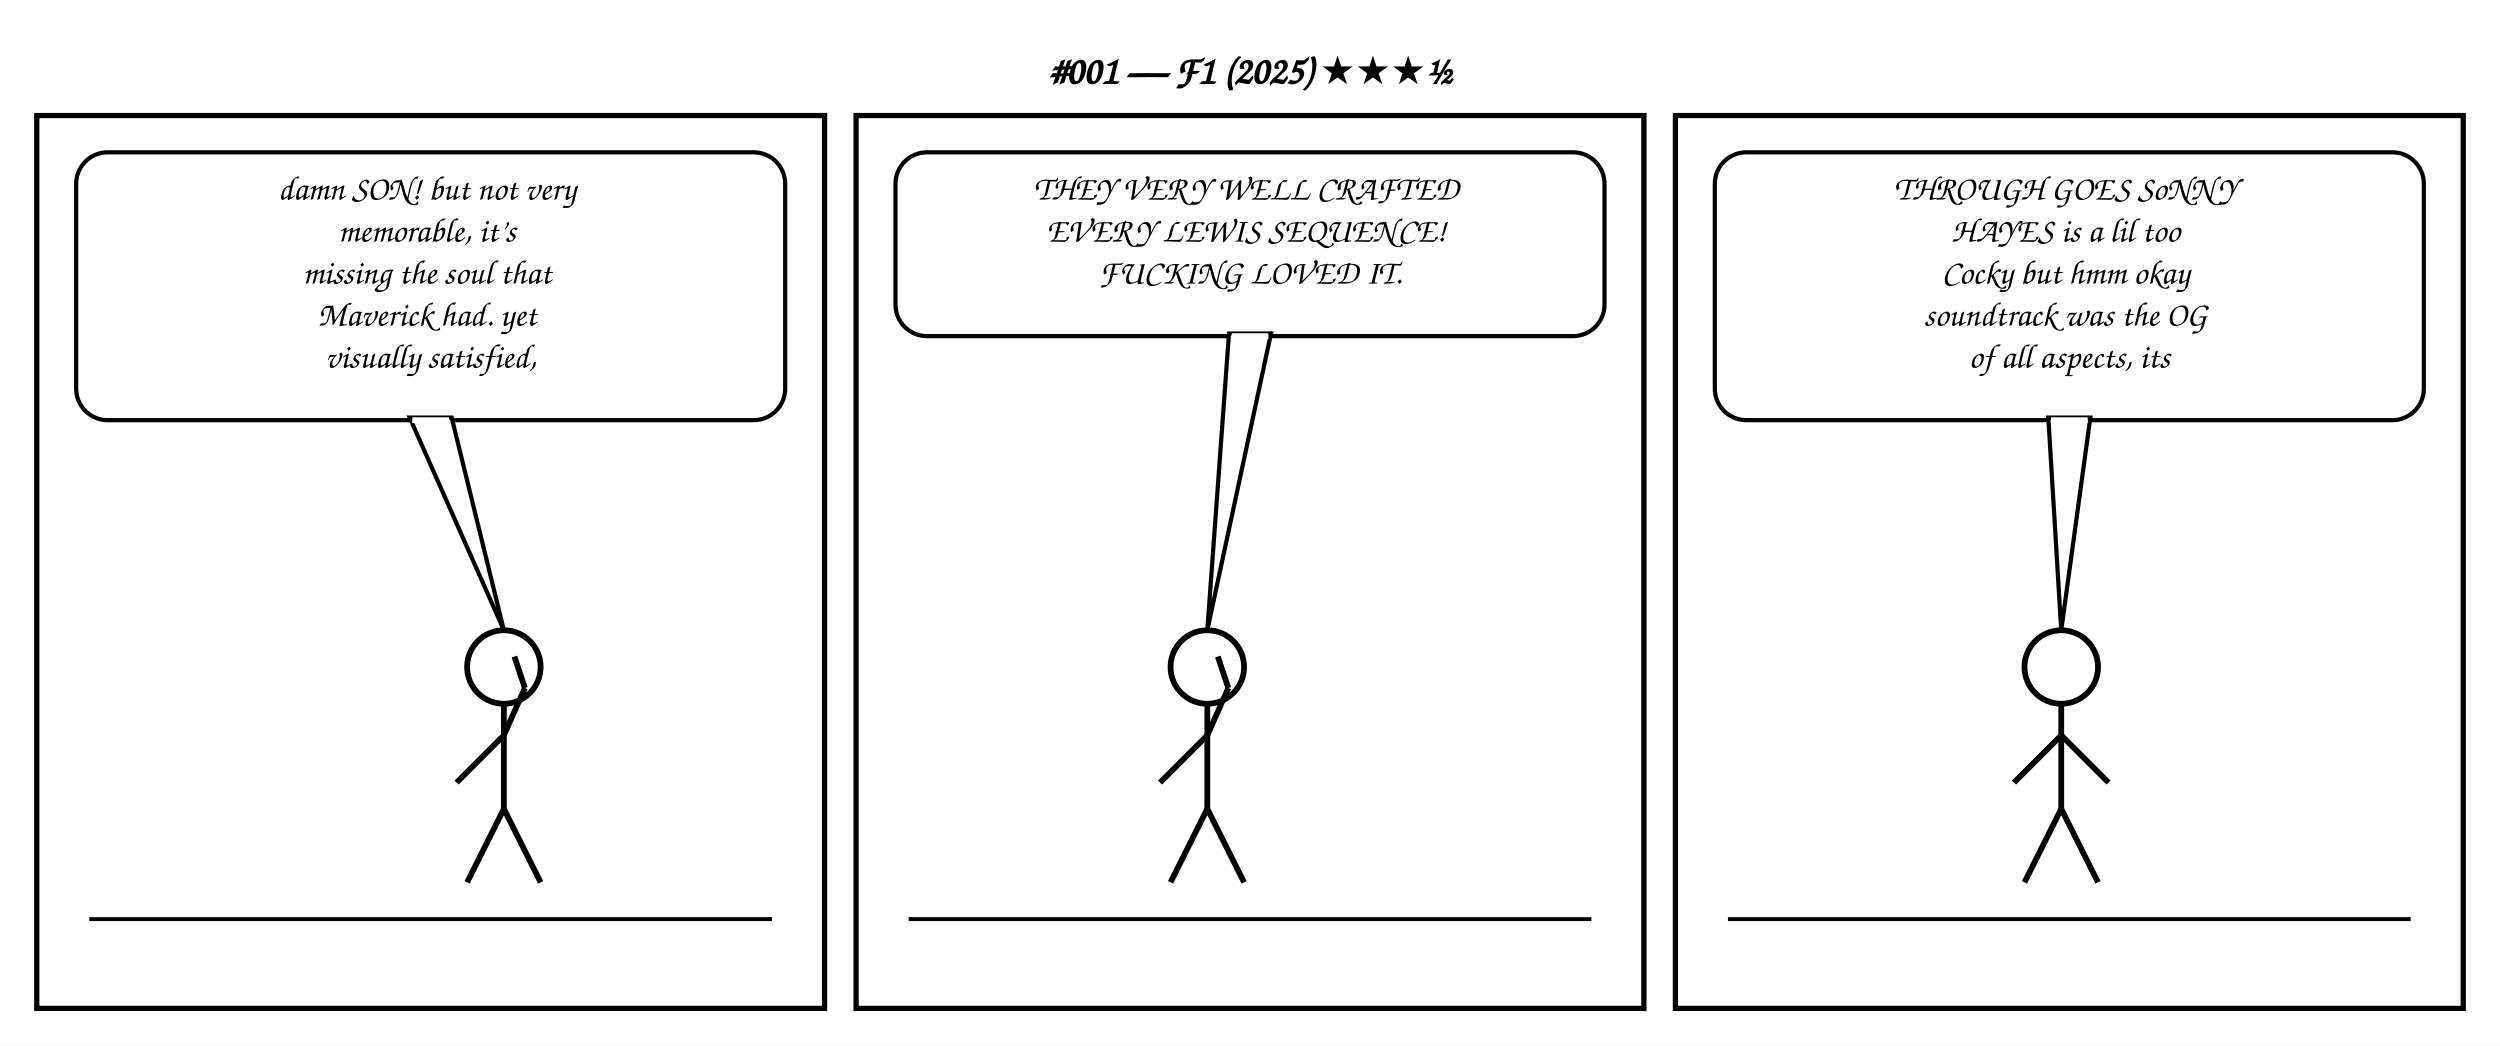
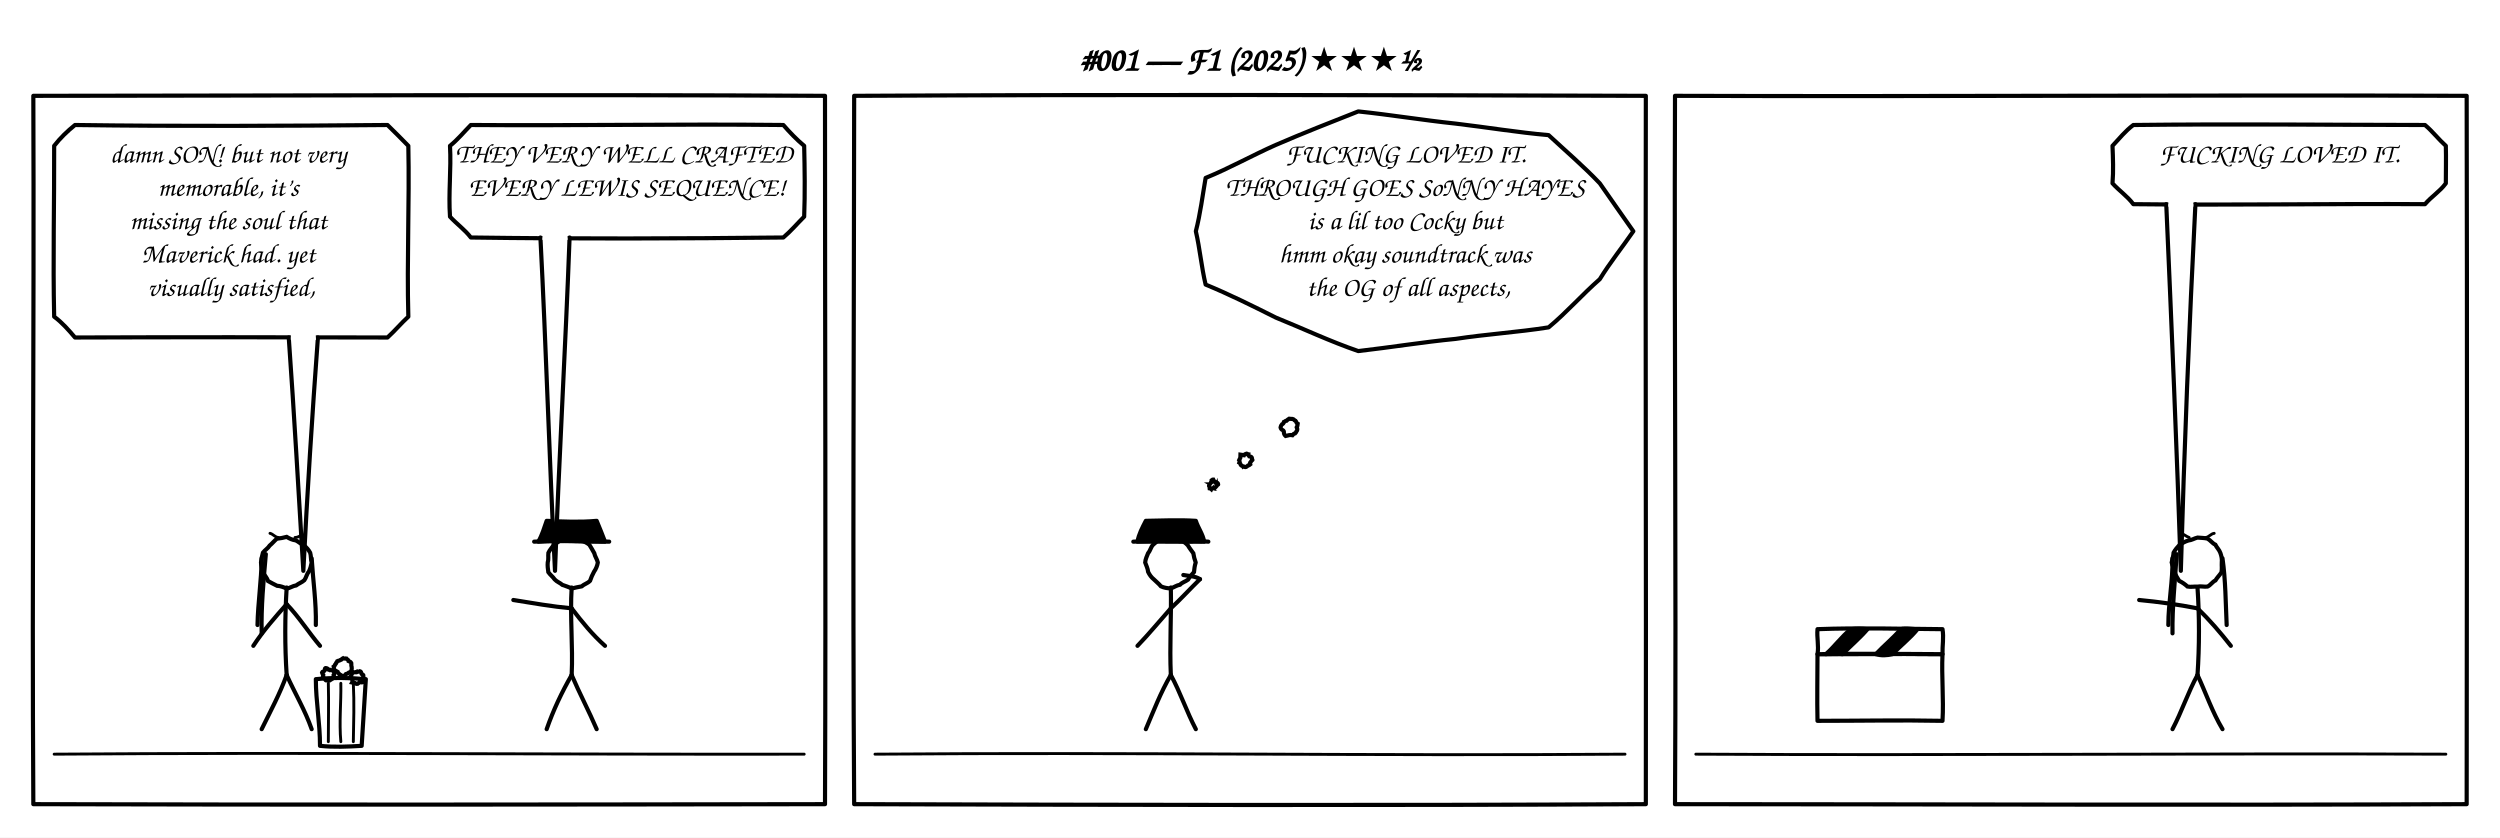
- <svg xmlns="http://www.w3.org/2000/svg" viewBox="0 0 952 398" width="952" height="398" role="img" aria-label="#001 — F1 (2025)">
+ <svg xmlns="http://www.w3.org/2000/svg" viewBox="0 0 1200 402" width="1200" height="402" role="img" aria-label="#001 — F1 (2025)">
  <rect width="100%" height="100%" fill="white" />
-   <text x="476.0" y="32" text-anchor="middle" font-family="Comic Neue, Comic Sans MS, cursive" font-size="15" font-weight="700" fill="black">#001 — F1 (2025) ★★★½</text>
+   <text x="600.0" y="34" text-anchor="middle" font-family="Comic Neue, Comic Sans MS, cursive" font-size="16" font-weight="700" fill="black">#001 — F1 (2025) ★★★½</text>
  <g class="panel">
-     <rect x="14" y="44" width="300" height="340" fill="white" stroke="black" stroke-width="2" />
-     <rect x="29" y="58" width="270" height="102" rx="12" ry="12" fill="white" stroke="black" stroke-width="1.6" />
-     <polygon points="156.0,159 172.0,159 191.873,240" fill="white" stroke="black" stroke-width="1.6" />
-     <line x1="157.0" y1="160" x2="171.0" y2="160" stroke="white" stroke-width="2.2" />
-     <text x="164.0" y="76" text-anchor="middle" font-family="Comic Neue, Comic Sans MS, cursive" font-size="13" fill="black">
-       <tspan x="164.0" dy="0">damn SON! but not very</tspan>
-       <tspan x="164.0" dy="16">memorable, it’s</tspan>
-       <tspan x="164.0" dy="16">missing the soul that</tspan>
-       <tspan x="164.0" dy="16">Maverick had. yet</tspan>
-       <tspan x="164.0" dy="16">visually satisfied,</tspan>
+     <path d="M 16.00 46.00 C 142.67 45.91, 269.33 45.31, 396.00 46.00 C 395.98 159.33, 396.45 272.67, 396.00 386.00 C 269.33 386.20, 142.67 386.36, 16.00 386.00 C 15.28 272.67, 16.45 159.33, 16.00 46.00" fill="none" stroke="black" stroke-width="2.0" stroke-linecap="round" stroke-linejoin="round" />
+     <path d="M 26.00 362.00 C 146.00 361.11, 266.00 362.19, 386.00 362.00" fill="none" stroke="black" stroke-width="1.4" stroke-linecap="round" />
+     <path d="M 151.60 326.00 C 159.60 325.22, 167.60 325.26, 175.60 326.00 C 175.00 336.67, 174.21 347.33, 173.60 358.00 C 166.93 358.40, 160.27 358.72, 153.60 358.00 C 153.63 347.29, 151.61 336.71, 151.60 326.00" fill="none" stroke="black" stroke-width="2.0" stroke-linecap="round" stroke-linejoin="round" />
+     <path d="M 157.60 328.00 C 157.85 337.33, 157.59 346.67, 157.60 356.00" fill="none" stroke="black" stroke-width="1.4" stroke-linecap="round" />
+     <path d="M 163.60 328.00 C 163.78 337.33, 162.75 346.67, 163.60 356.00" fill="none" stroke="black" stroke-width="1.4" stroke-linecap="round" />
+     <path d="M 169.60 328.00 C 170.08 337.33, 169.76 346.67, 169.60 356.00" fill="none" stroke="black" stroke-width="1.4" stroke-linecap="round" />
+     <path d="M 160.09 324.00 C 160.28 324.38, 160.32 324.82, 160.51 325.20 C 160.05 325.23, 159.59 325.27, 159.42 325.82 C 159.10 325.93, 158.96 326.34, 158.56 326.31 C 158.34 326.69, 158.00 326.78, 157.60 326.71 C 157.26 326.47, 156.88 326.63, 156.52 326.61 C 156.07 326.52, 156.19 325.94, 155.81 325.79 C 155.76 325.34, 155.07 325.55, 155.05 325.05 C 154.88 324.67, 155.21 324.36, 155.20 324.00 C 154.81 323.67, 154.77 323.18, 154.59 322.75 C 154.76 322.25, 155.41 322.46, 155.65 322.05 C 156.14 321.72, 155.68 320.99, 156.22 320.68 C 156.79 320.70, 157.31 320.82, 157.60 321.38 C 157.84 321.76, 158.35 321.19, 158.57 321.65 C 158.97 321.62, 159.36 321.67, 159.71 321.89 C 160.03 322.18, 160.25 322.59, 160.70 322.71 C 160.72 323.25, 160.40 323.62, 160.09 324.00" fill="none" stroke="black" stroke-width="2.0" stroke-linecap="round" />
+     <path d="M 168.77 320.00 C 168.89 320.57, 168.86 321.14, 168.73 321.71 C 168.52 322.33, 168.06 322.67, 167.45 322.85 C 167.06 323.22, 166.59 323.44, 166.07 323.56 C 165.76 324.14, 165.20 324.34, 164.60 324.48 C 163.95 324.56, 163.66 323.75, 163.00 323.86 C 162.88 323.28, 162.20 323.10, 162.07 322.53 C 161.56 322.28, 161.13 321.90, 160.62 321.65 C 160.23 321.17, 160.27 320.56, 160.18 320.00 C 160.73 319.68, 160.71 318.96, 161.18 318.59 C 161.29 318.08, 161.78 317.81, 161.93 317.33 C 162.36 317.10, 162.91 317.20, 163.29 316.85 C 163.95 316.86, 164.10 316.14, 164.60 315.93 C 165.11 316.33, 165.69 315.95, 166.23 316.07 C 166.49 316.57, 167.25 316.61, 167.32 317.28 C 167.88 317.48, 168.38 317.75, 168.64 318.33 C 168.73 318.88, 168.51 319.46, 168.77 320.00" fill="none" stroke="black" stroke-width="2.0" stroke-linecap="round" />
+     <path d="M 174.48 325.00 C 174.60 325.40, 174.21 325.81, 174.51 326.20 C 174.74 326.75, 173.97 326.99, 174.11 327.51 C 173.59 327.66, 173.10 327.40, 172.59 327.40 C 172.41 327.85, 171.89 327.92, 171.60 328.24 C 171.14 328.34, 170.75 328.18, 170.40 327.89 C 169.91 327.93, 169.53 327.60, 169.07 327.53 C 169.33 327.04, 169.32 326.54, 169.05 326.06 C 168.57 325.84, 168.31 325.41, 168.03 325.00 C 168.27 324.61, 168.77 324.37, 168.72 323.81 C 169.19 323.47, 168.80 322.89, 169.10 322.50 C 169.60 322.66, 170.09 322.84, 170.62 322.64 C 171.03 322.84, 171.34 322.68, 171.60 322.37 C 172.03 322.55, 172.39 322.31, 172.77 322.17 C 173.27 322.29, 173.32 322.75, 173.47 323.13 C 173.48 323.65, 173.87 323.78, 174.27 323.90 C 174.71 324.19, 174.03 324.70, 174.48 325.00" fill="none" stroke="black" stroke-width="2.0" stroke-linecap="round" />
+     <path d="M 149.62 270.00 C 149.34 271.53, 148.92 273.01, 148.24 274.41 C 147.18 275.59, 147.01 277.24, 146.09 278.49 C 144.92 279.54, 143.39 280.04, 142.15 280.99 C 140.54 281.21, 139.22 282.30, 137.60 282.50 C 136.11 281.86, 134.62 281.25, 132.97 281.17 C 131.50 280.50, 130.12 279.66, 128.69 278.91 C 128.15 277.33, 127.00 276.13, 126.16 274.74 C 125.77 273.18, 125.37 271.62, 125.27 270.00 C 125.47 268.40, 125.75 266.82, 126.20 265.28 C 127.16 264.02, 128.60 263.22, 129.46 261.86 C 130.68 260.86, 131.66 259.60, 132.87 258.59 C 134.47 258.42, 136.05 258.12, 137.60 257.71 C 138.97 258.53, 140.39 259.20, 141.99 259.39 C 143.37 260.04, 144.43 261.23, 145.93 261.67 C 147.06 262.77, 148.14 263.91, 148.89 265.32 C 149.37 266.85, 149.09 268.49, 149.62 270.00" fill="none" stroke="black" stroke-width="2.0" stroke-linecap="round" />
+     <path d="M 125.60 268.00 C 125.48 278.70, 123.81 289.30, 123.60 300.00" fill="none" stroke="black" stroke-width="2.0" stroke-linecap="round" />
+     <path d="M 127.60 266.00 C 126.51 278.64, 125.28 291.28, 125.60 304.00" fill="none" stroke="black" stroke-width="2.0" stroke-linecap="round" />
+     <path d="M 149.60 268.00 C 150.25 278.67, 151.86 289.28, 151.60 300.00" fill="none" stroke="black" stroke-width="2.0" stroke-linecap="round" />
+     <path d="M 133.60 258.00 C 131.99 257.88, 131.10 256.34, 129.60 256.00" fill="none" stroke="black" stroke-width="1.4" stroke-linecap="round" />
+     <path d="M 141.60 258.00 C 143.25 257.96, 144.45 257.04, 145.60 256.00" fill="none" stroke="black" stroke-width="1.4" stroke-linecap="round" />
+     <path d="M 137.60 282.00 C 136.74 296.00, 136.68 310.00, 137.60 324.00" fill="none" stroke="black" stroke-width="2.0" stroke-linecap="round" />
+     <path d="M 137.60 290.00 C 131.94 296.40, 126.28 302.81, 121.60 310.00" fill="none" stroke="black" stroke-width="2.0" stroke-linecap="round" />
+     <path d="M 137.60 290.00 C 143.54 296.18, 148.07 303.49, 153.60 310.00" fill="none" stroke="black" stroke-width="2.0" stroke-linecap="round" />
+     <path d="M 137.60 324.00 C 134.36 333.02, 129.79 341.42, 125.60 350.00" fill="none" stroke="black" stroke-width="2.0" stroke-linecap="round" />
+     <path d="M 137.60 324.00 C 141.51 332.71, 146.46 340.93, 149.60 350.00" fill="none" stroke="black" stroke-width="2.0" stroke-linecap="round" />
+     <path d="M 286.96 270.00 C 286.68 271.62, 286.07 273.10, 285.13 274.44 C 284.35 275.84, 283.72 277.30, 283.21 278.81 C 282.06 280.01, 280.38 280.39, 279.15 281.47 C 277.56 281.77, 275.97 282.07, 274.40 282.48 C 272.98 281.74, 271.45 281.28, 269.95 280.75 C 268.82 279.74, 267.30 279.27, 266.26 278.14 C 265.39 276.84, 264.09 275.92, 263.19 274.64 C 262.98 273.10, 262.77 271.56, 262.91 270.00 C 263.40 268.48, 263.04 266.91, 263.22 265.37 C 263.87 263.91, 265.01 262.79, 265.89 261.49 C 267.13 260.50, 268.66 259.89, 269.69 258.62 C 271.31 258.72, 272.77 257.79, 274.40 257.92 C 275.95 258.16, 277.26 259.10, 278.77 259.46 C 280.30 259.83, 281.68 260.51, 282.91 261.49 C 283.78 262.77, 284.43 264.19, 285.24 265.51 C 285.56 267.10, 286.61 268.42, 286.96 270.00" fill="none" stroke="black" stroke-width="2.0" stroke-linecap="round" />
+     <path d="M 258.40 260.00 C 269.07 259.22, 279.73 260.10, 290.40 260.00 C 289.17 256.62, 287.73 253.33, 286.40 250.00 C 278.40 250.74, 270.40 250.38, 262.40 250.00 C 261.22 253.40, 260.22 256.86, 258.40 260.00" fill="black" stroke="black" stroke-width="2.0" stroke-linecap="round" stroke-linejoin="round" />
+     <path d="M 256.40 260.00 C 268.40 259.42, 280.40 259.71, 292.40 260.00" fill="none" stroke="black" stroke-width="2.0" stroke-linecap="round" />
+     <path d="M 274.40 282.00 C 273.52 296.00, 275.07 310.00, 274.40 324.00" fill="none" stroke="black" stroke-width="2.0" stroke-linecap="round" />
+     <path d="M 274.40 292.00 C 265.00 291.15, 255.71 289.50, 246.40 288.00" fill="none" stroke="black" stroke-width="2.0" stroke-linecap="round" />
+     <path d="M 274.40 292.00 C 279.27 298.41, 284.35 304.64, 290.40 310.00" fill="none" stroke="black" stroke-width="2.0" stroke-linecap="round" />
+     <path d="M 274.40 324.00 C 269.62 332.31, 265.55 340.94, 262.40 350.00" fill="none" stroke="black" stroke-width="2.0" stroke-linecap="round" />
+     <path d="M 274.40 324.00 C 278.14 332.78, 282.64 341.22, 286.40 350.00" fill="none" stroke="black" stroke-width="2.0" stroke-linecap="round" />
+     <path d="M 36.00 60.00 C 86.00 60.68, 136.00 60.45, 186.00 60.00 C 189.41 63.25, 192.68 66.66, 196.00 70.00 C 196.59 97.33, 195.25 124.67, 196.00 152.00 C 192.52 155.19, 189.50 158.83, 186.00 162.00 C 136.00 161.85, 86.00 161.82, 36.00 162.00 C 32.93 158.40, 29.84 154.83, 26.00 152.00 C 25.37 124.67, 26.09 97.33, 26.00 70.00 C 28.90 66.24, 32.31 62.97, 36.00 60.00" fill="white" stroke="black" stroke-width="2.0" stroke-linecap="round" stroke-linejoin="round" />
+     <path d="M 138.60 162.00 C 141.27 199.31, 143.33 236.66, 145.60 274.00 C 147.49 236.64, 149.84 199.31, 152.60 162.00" fill="white" stroke="black" stroke-width="2.0" stroke-linecap="round" stroke-linejoin="round" />
+     <line x1="139.6" y1="162" x2="151.6" y2="162" stroke="white" stroke-width="2.4" />
+     <text x="111.0" y="78.0" text-anchor="middle" font-family="Comic Neue, Comic Sans MS, cursive" font-size="13" fill="black">
+       <tspan x="111.0" dy="0">damn SON! but not very</tspan>
+       <tspan x="111.0" dy="16">memorable, it’s</tspan>
+       <tspan x="111.0" dy="16">missing the soul that</tspan>
+       <tspan x="111.0" dy="16">Maverick had. yet</tspan>
+       <tspan x="111.0" dy="16">visually satisfied,</tspan>
    </text>
-     <circle cx="191.873" cy="254" r="14" fill="none" stroke="black" stroke-width="2.2" />
-     <line x1="191.873" y1="268" x2="191.873" y2="308" stroke="black" stroke-width="2.2" />
-     <line x1="191.873" y1="280" x2="173.873" y2="298" stroke="black" stroke-width="2.2" />
-     <line x1="191.873" y1="280" x2="199.873" y2="262" stroke="black" stroke-width="2.2" />
-     <line x1="199.873" y1="262" x2="195.873" y2="250" stroke="black" stroke-width="2.2" />
-     <line x1="191.873" y1="308" x2="177.873" y2="336" stroke="black" stroke-width="2.2" />
-     <line x1="191.873" y1="308" x2="205.873" y2="336" stroke="black" stroke-width="2.2" />
-     <line x1="34" y1="350" x2="294" y2="350" stroke="black" stroke-width="1.5" />
+     <path d="M 226.00 60.00 C 276.00 60.38, 326.00 59.45, 376.00 60.00 C 379.10 63.56, 382.37 66.96, 386.00 70.00 C 386.26 81.33, 386.44 92.67, 386.00 104.00 C 382.66 107.33, 379.61 110.95, 376.00 114.00 C 326.00 114.54, 276.00 114.71, 226.00 114.00 C 223.11 110.22, 219.18 107.48, 216.00 104.00 C 215.20 92.67, 216.64 81.33, 216.00 70.00 C 219.70 67.03, 222.68 63.35, 226.00 60.00" fill="white" stroke="black" stroke-width="2.0" stroke-linecap="round" stroke-linejoin="round" />
+     <path d="M 259.40 114.00 C 262.17 167.31, 263.69 220.68, 266.40 274.00 C 268.28 220.65, 271.44 167.35, 273.40 114.00" fill="white" stroke="black" stroke-width="2.0" stroke-linecap="round" stroke-linejoin="round" />
+     <line x1="260.4" y1="114" x2="272.4" y2="114" stroke="white" stroke-width="2.4" />
+     <text x="301.0" y="78.0" text-anchor="middle" font-family="Comic Neue, Comic Sans MS, cursive" font-size="13" fill="black">
+       <tspan x="301.0" dy="0">THEY VERY WELL CRAFTED</tspan>
+       <tspan x="301.0" dy="16">EVERY LEWIS SEQUENCE!</tspan>
+     </text>
  </g>
  <g class="panel">
-     <rect x="326" y="44" width="300" height="340" fill="white" stroke="black" stroke-width="2" />
-     <rect x="341" y="58" width="270" height="70" rx="12" ry="12" fill="white" stroke="black" stroke-width="1.6" />
-     <polygon points="468.0,127 484.0,127 459.745,240" fill="white" stroke="black" stroke-width="1.6" />
-     <line x1="469.0" y1="128" x2="483.0" y2="128" stroke="white" stroke-width="2.2" />
-     <text x="476.0" y="76" text-anchor="middle" font-family="Comic Neue, Comic Sans MS, cursive" font-size="13" fill="black">
-       <tspan x="476.0" dy="0">THEY VERY WELL CRAFTED</tspan>
-       <tspan x="476.0" dy="16">EVERY LEWIS SEQUENCE!</tspan>
-       <tspan x="476.0" dy="16">FUCKING LOVED IT.</tspan>
+     <path d="M 410.00 46.00 C 536.67 45.32, 663.33 45.63, 790.00 46.00 C 789.74 159.33, 790.20 272.67, 790.00 386.00 C 663.33 386.67, 536.67 386.37, 410.00 386.00 C 409.23 272.67, 409.91 159.33, 410.00 46.00" fill="none" stroke="black" stroke-width="2.0" stroke-linecap="round" stroke-linejoin="round" />
+     <path d="M 420.00 362.00 C 540.00 361.02, 660.00 362.89, 780.00 362.00" fill="none" stroke="black" stroke-width="1.4" stroke-linecap="round" />
+     <path d="M 573.94 270.00 C 573.46 271.50, 573.25 273.04, 573.11 274.60 C 572.03 275.72, 571.05 276.92, 570.25 278.25 C 569.03 279.15, 567.48 279.51, 566.41 280.65 C 564.82 280.96, 563.48 281.89, 562.00 282.46 C 560.37 282.36, 558.76 282.16, 557.26 281.44 C 556.27 280.19, 554.98 279.25, 553.88 278.12 C 552.65 277.15, 551.78 275.90, 551.10 274.51 C 550.95 272.91, 550.21 271.49, 549.68 270.00 C 549.79 268.38, 550.53 266.96, 551.10 265.49 C 552.17 264.31, 552.36 262.62, 553.48 261.48 C 554.69 260.43, 555.84 259.30, 557.22 258.47 C 558.81 258.34, 560.41 258.25, 562.00 258.12 C 563.60 257.98, 565.13 258.31, 566.63 258.81 C 567.77 259.87, 569.18 260.61, 570.20 261.80 C 570.95 263.12, 571.91 264.30, 572.78 265.54 C 573.02 267.06, 573.40 268.55, 573.94 270.00" fill="none" stroke="black" stroke-width="2.0" stroke-linecap="round" />
+     <path d="M 546.00 260.00 C 556.67 259.89, 567.33 260.18, 578.00 260.00 C 577.39 256.38, 575.09 253.43, 574.00 250.00 C 566.00 249.49, 558.00 249.85, 550.00 250.00 C 548.37 253.21, 546.61 256.38, 546.00 260.00" fill="black" stroke="black" stroke-width="2.0" stroke-linecap="round" stroke-linejoin="round" />
+     <path d="M 544.00 260.00 C 556.00 259.57, 568.00 259.05, 580.00 260.00" fill="none" stroke="black" stroke-width="2.0" stroke-linecap="round" />
+     <path d="M 562.00 282.00 C 562.31 296.00, 561.36 310.00, 562.00 324.00" fill="none" stroke="black" stroke-width="2.0" stroke-linecap="round" />
+     <path d="M 562.00 292.00 C 566.83 287.50, 571.27 282.61, 576.00 278.00" fill="none" stroke="black" stroke-width="2.0" stroke-linecap="round" />
+     <path d="M 576.00 278.00 C 573.56 276.43, 570.70 276.54, 568.00 276.00" fill="none" stroke="black" stroke-width="2.0" stroke-linecap="round" />
+     <path d="M 562.00 292.00 C 556.66 298.00, 551.57 304.21, 546.00 310.00" fill="none" stroke="black" stroke-width="2.0" stroke-linecap="round" />
+     <path d="M 562.00 324.00 C 557.13 332.27, 553.75 341.22, 550.00 350.00" fill="none" stroke="black" stroke-width="2.0" stroke-linecap="round" />
+     <path d="M 562.00 324.00 C 566.58 332.40, 569.56 341.54, 574.00 350.00" fill="none" stroke="black" stroke-width="2.0" stroke-linecap="round" />
+     <path d="M 784.00 111.00 C 778.69 118.71, 772.81 126.01, 767.90 134.00 C 759.43 141.41, 752.02 149.94, 743.34 157.13 C 728.52 159.49, 713.52 160.39, 698.70 162.67 C 683.07 164.18, 667.56 166.73, 651.97 168.52 C 638.48 163.89, 625.60 157.77, 612.40 152.44 C 601.30 146.88, 590.19 141.33, 578.70 136.60 C 576.69 128.15, 575.96 119.46, 574.00 111.00 C 576.18 102.58, 577.21 93.95, 578.70 85.40 C 590.21 80.71, 601.05 74.58, 612.40 69.56 C 625.47 63.91, 638.72 58.70, 651.97 53.48 C 667.58 55.12, 683.08 57.69, 698.70 59.33 C 713.59 61.09, 728.39 63.56, 743.34 64.87 C 751.58 72.52, 760.15 79.83, 767.90 88.00 C 773.27 95.67, 778.58 103.37, 784.00 111.00" fill="white" stroke="black" stroke-width="2.0" stroke-linecap="round" stroke-linejoin="round" />
+     <path d="M 622.38 205.12 C 622.68 205.61, 622.84 206.12, 622.56 206.68 C 622.19 207.07, 622.10 207.65, 621.69 208.01 C 621.08 208.06, 620.73 208.49, 620.37 208.91 C 619.85 208.82, 619.33 208.73, 618.80 208.87 C 618.24 209.06, 617.65 209.12, 617.08 209.26 C 616.61 208.83, 616.32 208.31, 616.26 207.66 C 616.34 207.11, 616.17 206.68, 615.64 206.43 C 615.07 206.18, 614.76 205.73, 614.66 205.12 C 614.75 204.58, 614.98 204.10, 615.34 203.69 C 615.87 203.51, 616.13 203.10, 616.26 202.58 C 616.70 202.42, 616.98 201.96, 617.48 201.95 C 617.85 201.53, 618.36 201.31, 618.80 201.00 C 619.35 201.09, 619.91 201.05, 620.47 201.10 C 621.09 201.18, 621.30 201.90, 621.90 202.02 C 622.28 202.45, 622.27 203.15, 622.87 203.43 C 622.78 204.02, 622.81 204.63, 622.38 205.12" fill="white" stroke="black" stroke-width="2.0" stroke-linecap="round" />
+     <path d="M 601.17 220.80 C 600.73 220.98, 600.61 221.44, 600.33 221.77 C 599.91 222.07, 599.95 222.47, 600.09 222.89 C 599.79 223.13, 599.51 223.41, 599.09 223.44 C 598.78 223.77, 598.36 223.94, 598.00 224.20 C 597.52 224.40, 597.18 223.67, 596.68 223.98 C 596.41 223.59, 595.87 223.58, 595.59 223.21 C 595.39 222.82, 595.35 222.33, 594.91 222.08 C 595.08 221.63, 595.05 221.20, 594.76 220.80 C 594.89 220.39, 595.26 220.12, 595.37 219.71 C 595.42 219.24, 595.49 218.76, 595.48 218.28 C 596.00 218.37, 596.52 218.37, 597.04 218.47 C 597.20 218.03, 597.85 218.25, 598.00 217.78 C 598.46 217.54, 598.75 218.00, 599.13 218.06 C 599.03 218.57, 599.58 218.71, 599.72 219.08 C 600.13 219.19, 600.61 219.15, 600.86 219.62 C 601.09 219.98, 600.79 220.48, 601.17 220.80" fill="white" stroke="black" stroke-width="2.0" stroke-linecap="round" />
+     <path d="M 584.71 232.56 C 584.45 232.80, 584.00 232.76, 583.84 233.16 C 583.59 233.68, 583.89 234.03, 584.22 234.38 C 583.82 234.06, 583.62 234.86, 583.23 234.55 C 583.01 234.29, 582.59 234.58, 582.40 234.24 C 582.14 234.52, 581.66 234.44, 581.46 234.82 C 581.21 234.60, 580.93 234.42, 580.58 234.38 C 580.52 234.05, 580.75 233.66, 580.37 233.40 C 580.14 233.11, 580.73 232.86, 580.41 232.56 C 580.80 232.56, 580.78 232.14, 581.03 231.99 C 581.17 231.86, 581.24 231.67, 581.40 231.56 C 581.16 231.18, 581.68 230.97, 581.60 230.63 C 581.89 230.49, 582.00 230.08, 582.40 230.12 C 582.63 230.47, 582.60 230.95, 582.94 231.25 C 583.21 230.97, 583.34 231.60, 583.60 231.36 C 583.65 231.77, 584.21 231.39, 584.26 231.79 C 584.66 231.90, 584.67 232.24, 584.71 232.56" fill="white" stroke="black" stroke-width="2.0" stroke-linecap="round" />
+     <text x="676.0" y="78.0" text-anchor="middle" font-family="Comic Neue, Comic Sans MS, cursive" font-size="13" fill="black">
+       <tspan x="676.0" dy="0">FUCKING LOVED IT.</tspan>
+       <tspan x="676.0" dy="16">THROUGH GOES SoNNY HAYES</tspan>
+       <tspan x="676.0" dy="16">is a lil too Cocky but</tspan>
+       <tspan x="676.0" dy="16">hmm okay soundtrack was</tspan>
+       <tspan x="676.0" dy="16">the OG of all aspects,</tspan>
    </text>
-     <circle cx="459.745" cy="254" r="14" fill="none" stroke="black" stroke-width="2.2" />
-     <line x1="459.745" y1="268" x2="459.745" y2="308" stroke="black" stroke-width="2.2" />
-     <line x1="459.745" y1="280" x2="441.745" y2="298" stroke="black" stroke-width="2.2" />
-     <line x1="459.745" y1="280" x2="467.745" y2="262" stroke="black" stroke-width="2.2" />
-     <line x1="467.745" y1="262" x2="463.745" y2="250" stroke="black" stroke-width="2.2" />
-     <line x1="459.745" y1="308" x2="445.745" y2="336" stroke="black" stroke-width="2.2" />
-     <line x1="459.745" y1="308" x2="473.745" y2="336" stroke="black" stroke-width="2.2" />
-     <line x1="346" y1="350" x2="606" y2="350" stroke="black" stroke-width="1.5" />
  </g>
  <g class="panel">
-     <rect x="638" y="44" width="300" height="340" fill="white" stroke="black" stroke-width="2" />
-     <rect x="653" y="58" width="270" height="102" rx="12" ry="12" fill="white" stroke="black" stroke-width="1.6" />
-     <polygon points="780.0,159 796.0,159 784.924,240" fill="white" stroke="black" stroke-width="1.6" />
-     <line x1="781.0" y1="160" x2="795.0" y2="160" stroke="white" stroke-width="2.2" />
-     <text x="788.0" y="76" text-anchor="middle" font-family="Comic Neue, Comic Sans MS, cursive" font-size="13" fill="black">
-       <tspan x="788.0" dy="0">THROUGH GOES SoNNY</tspan>
-       <tspan x="788.0" dy="16">HAYES is a lil too</tspan>
-       <tspan x="788.0" dy="16">Cocky but hmm okay</tspan>
-       <tspan x="788.0" dy="16">soundtrack was the OG</tspan>
-       <tspan x="788.0" dy="16">of all aspects, its</tspan>
+     <path d="M 804.00 46.00 C 930.67 46.43, 1057.33 45.50, 1184.00 46.00 C 1184.25 159.33, 1184.13 272.67, 1184.00 386.00 C 1057.33 386.55, 930.67 386.03, 804.00 386.00 C 804.66 272.67, 803.59 159.33, 804.00 46.00" fill="none" stroke="black" stroke-width="2.0" stroke-linecap="round" stroke-linejoin="round" />
+     <path d="M 814.00 362.00 C 934.00 362.65, 1054.00 361.54, 1174.00 362.00" fill="none" stroke="black" stroke-width="1.4" stroke-linecap="round" />
+     <path d="M 872.40 314.00 C 892.40 314.10, 912.40 313.78, 932.40 314.00 C 931.89 324.67, 933.03 335.33, 932.40 346.00 C 912.40 345.59, 892.40 346.01, 872.40 346.00 C 872.15 335.33, 872.40 324.67, 872.40 314.00" fill="none" stroke="black" stroke-width="2.0" stroke-linecap="round" stroke-linejoin="round" />
+     <path d="M 872.40 302.00 C 892.40 301.26, 912.40 301.83, 932.40 302.00 C 933.09 306.00, 932.29 310.00, 932.40 314.00 C 912.40 313.85, 892.40 313.68, 872.40 314.00 C 873.09 310.00, 872.01 306.00, 872.40 302.00" fill="white" stroke="black" stroke-width="2.0" stroke-linecap="round" stroke-linejoin="round" />
+     <path d="M 876.40 314.00 C 880.68 310.28, 883.94 305.54, 888.40 302.00 C 891.07 301.66, 893.73 301.70, 896.40 302.00 C 892.70 306.30, 888.34 309.94, 884.40 314.00 C 881.73 313.65, 879.07 313.44, 876.40 314.00" fill="black" stroke="black" stroke-width="2.0" stroke-linecap="round" stroke-linejoin="round" />
+     <path d="M 900.40 314.00 C 904.28 309.88, 908.71 306.31, 912.40 302.00 C 915.07 301.31, 917.73 302.07, 920.40 302.00 C 916.84 306.44, 912.27 309.87, 908.40 314.00 C 905.73 314.63, 903.07 314.79, 900.40 314.00" fill="black" stroke="black" stroke-width="2.0" stroke-linecap="round" stroke-linejoin="round" />
+     <path d="M 1066.45 270.00 C 1066.36 271.58, 1066.64 273.18, 1066.28 274.76 C 1065.41 276.10, 1064.22 277.21, 1063.40 278.60 C 1061.92 279.31, 1061.10 280.88, 1059.59 281.56 C 1057.99 281.77, 1056.39 281.24, 1054.80 281.58 C 1053.21 281.46, 1051.61 281.86, 1050.02 281.55 C 1048.80 280.45, 1047.48 279.52, 1046.00 278.80 C 1045.19 277.43, 1044.21 276.14, 1043.84 274.54 C 1043.66 272.93, 1042.68 271.58, 1042.40 270.00 C 1042.72 268.42, 1043.22 266.87, 1043.33 265.25 C 1044.10 263.82, 1045.18 262.64, 1046.26 261.46 C 1047.58 260.65, 1048.92 259.87, 1050.42 259.44 C 1051.99 259.31, 1053.31 258.39, 1054.80 258.04 C 1056.39 258.19, 1057.99 258.17, 1059.55 258.52 C 1061.00 259.27, 1061.87 260.76, 1063.36 261.44 C 1064.05 262.85, 1065.28 263.93, 1065.79 265.45 C 1066.33 266.92, 1066.62 268.43, 1066.45 270.00" fill="none" stroke="black" stroke-width="2.0" stroke-linecap="round" />
+     <path d="M 1042.80 268.00 C 1043.00 278.72, 1040.82 289.29, 1040.80 300.00" fill="none" stroke="black" stroke-width="2.0" stroke-linecap="round" />
+     <path d="M 1044.80 266.00 C 1044.06 278.66, 1042.60 291.29, 1042.80 304.00" fill="none" stroke="black" stroke-width="2.0" stroke-linecap="round" />
+     <path d="M 1066.80 268.00 C 1068.30 278.61, 1068.31 289.32, 1068.80 300.00" fill="none" stroke="black" stroke-width="2.0" stroke-linecap="round" />
+     <path d="M 1050.80 258.00 C 1049.37 257.52, 1048.28 256.37, 1046.80 256.00" fill="none" stroke="black" stroke-width="1.4" stroke-linecap="round" />
+     <path d="M 1058.80 258.00 C 1060.35 257.76, 1061.23 256.20, 1062.80 256.00" fill="none" stroke="black" stroke-width="1.4" stroke-linecap="round" />
+     <path d="M 1054.80 282.00 C 1055.74 296.00, 1055.73 310.00, 1054.80 324.00" fill="none" stroke="black" stroke-width="2.0" stroke-linecap="round" />
+     <path d="M 1054.80 292.00 C 1045.54 290.19, 1036.20 288.89, 1026.80 288.00" fill="none" stroke="black" stroke-width="2.0" stroke-linecap="round" />
+     <path d="M 1054.80 292.00 C 1060.61 297.58, 1065.83 303.68, 1070.80 310.00" fill="none" stroke="black" stroke-width="2.0" stroke-linecap="round" />
+     <path d="M 1054.80 324.00 C 1050.20 332.39, 1047.26 341.55, 1042.80 350.00" fill="none" stroke="black" stroke-width="2.0" stroke-linecap="round" />
+     <path d="M 1054.80 324.00 C 1058.83 332.65, 1061.89 341.75, 1066.80 350.00" fill="none" stroke="black" stroke-width="2.0" stroke-linecap="round" />
+     <path d="M 1024.00 60.00 C 1070.67 59.44, 1117.33 59.95, 1164.00 60.00 C 1167.61 63.05, 1170.48 66.85, 1174.00 70.00 C 1174.17 76.00, 1173.99 82.00, 1174.00 88.00 C 1171.20 91.87, 1167.05 94.38, 1164.00 98.00 C 1117.33 97.72, 1070.67 98.57, 1024.00 98.00 C 1021.16 94.18, 1017.16 91.51, 1014.00 88.00 C 1014.48 82.00, 1014.24 76.00, 1014.00 70.00 C 1017.23 66.56, 1020.17 62.84, 1024.00 60.00" fill="white" stroke="black" stroke-width="2.0" stroke-linecap="round" stroke-linejoin="round" />
+     <path d="M 1039.80 98.00 C 1042.37 156.66, 1044.89 215.32, 1046.80 274.00 C 1048.44 215.31, 1050.81 156.64, 1053.80 98.00" fill="white" stroke="black" stroke-width="2.0" stroke-linecap="round" stroke-linejoin="round" />
+     <line x1="1040.8" y1="98" x2="1052.8" y2="98" stroke="white" stroke-width="2.4" />
+     <text x="1094.0" y="78.0" text-anchor="middle" font-family="Comic Neue, Comic Sans MS, cursive" font-size="13" fill="black">
+       <tspan x="1094.0" dy="0">FUCKING LOVED IT.</tspan>
    </text>
-     <circle cx="784.924" cy="254" r="14" fill="none" stroke="black" stroke-width="2.2" />
-     <line x1="784.924" y1="268" x2="784.924" y2="308" stroke="black" stroke-width="2.2" />
-     <line x1="784.924" y1="280" x2="766.924" y2="298" stroke="black" stroke-width="2.2" />
-     <line x1="784.924" y1="280" x2="802.924" y2="298" stroke="black" stroke-width="2.2" />
-     <line x1="784.924" y1="308" x2="770.924" y2="336" stroke="black" stroke-width="2.2" />
-     <line x1="784.924" y1="308" x2="798.924" y2="336" stroke="black" stroke-width="2.2" />
-     <line x1="658" y1="350" x2="918" y2="350" stroke="black" stroke-width="1.5" />
  </g>
</svg>
